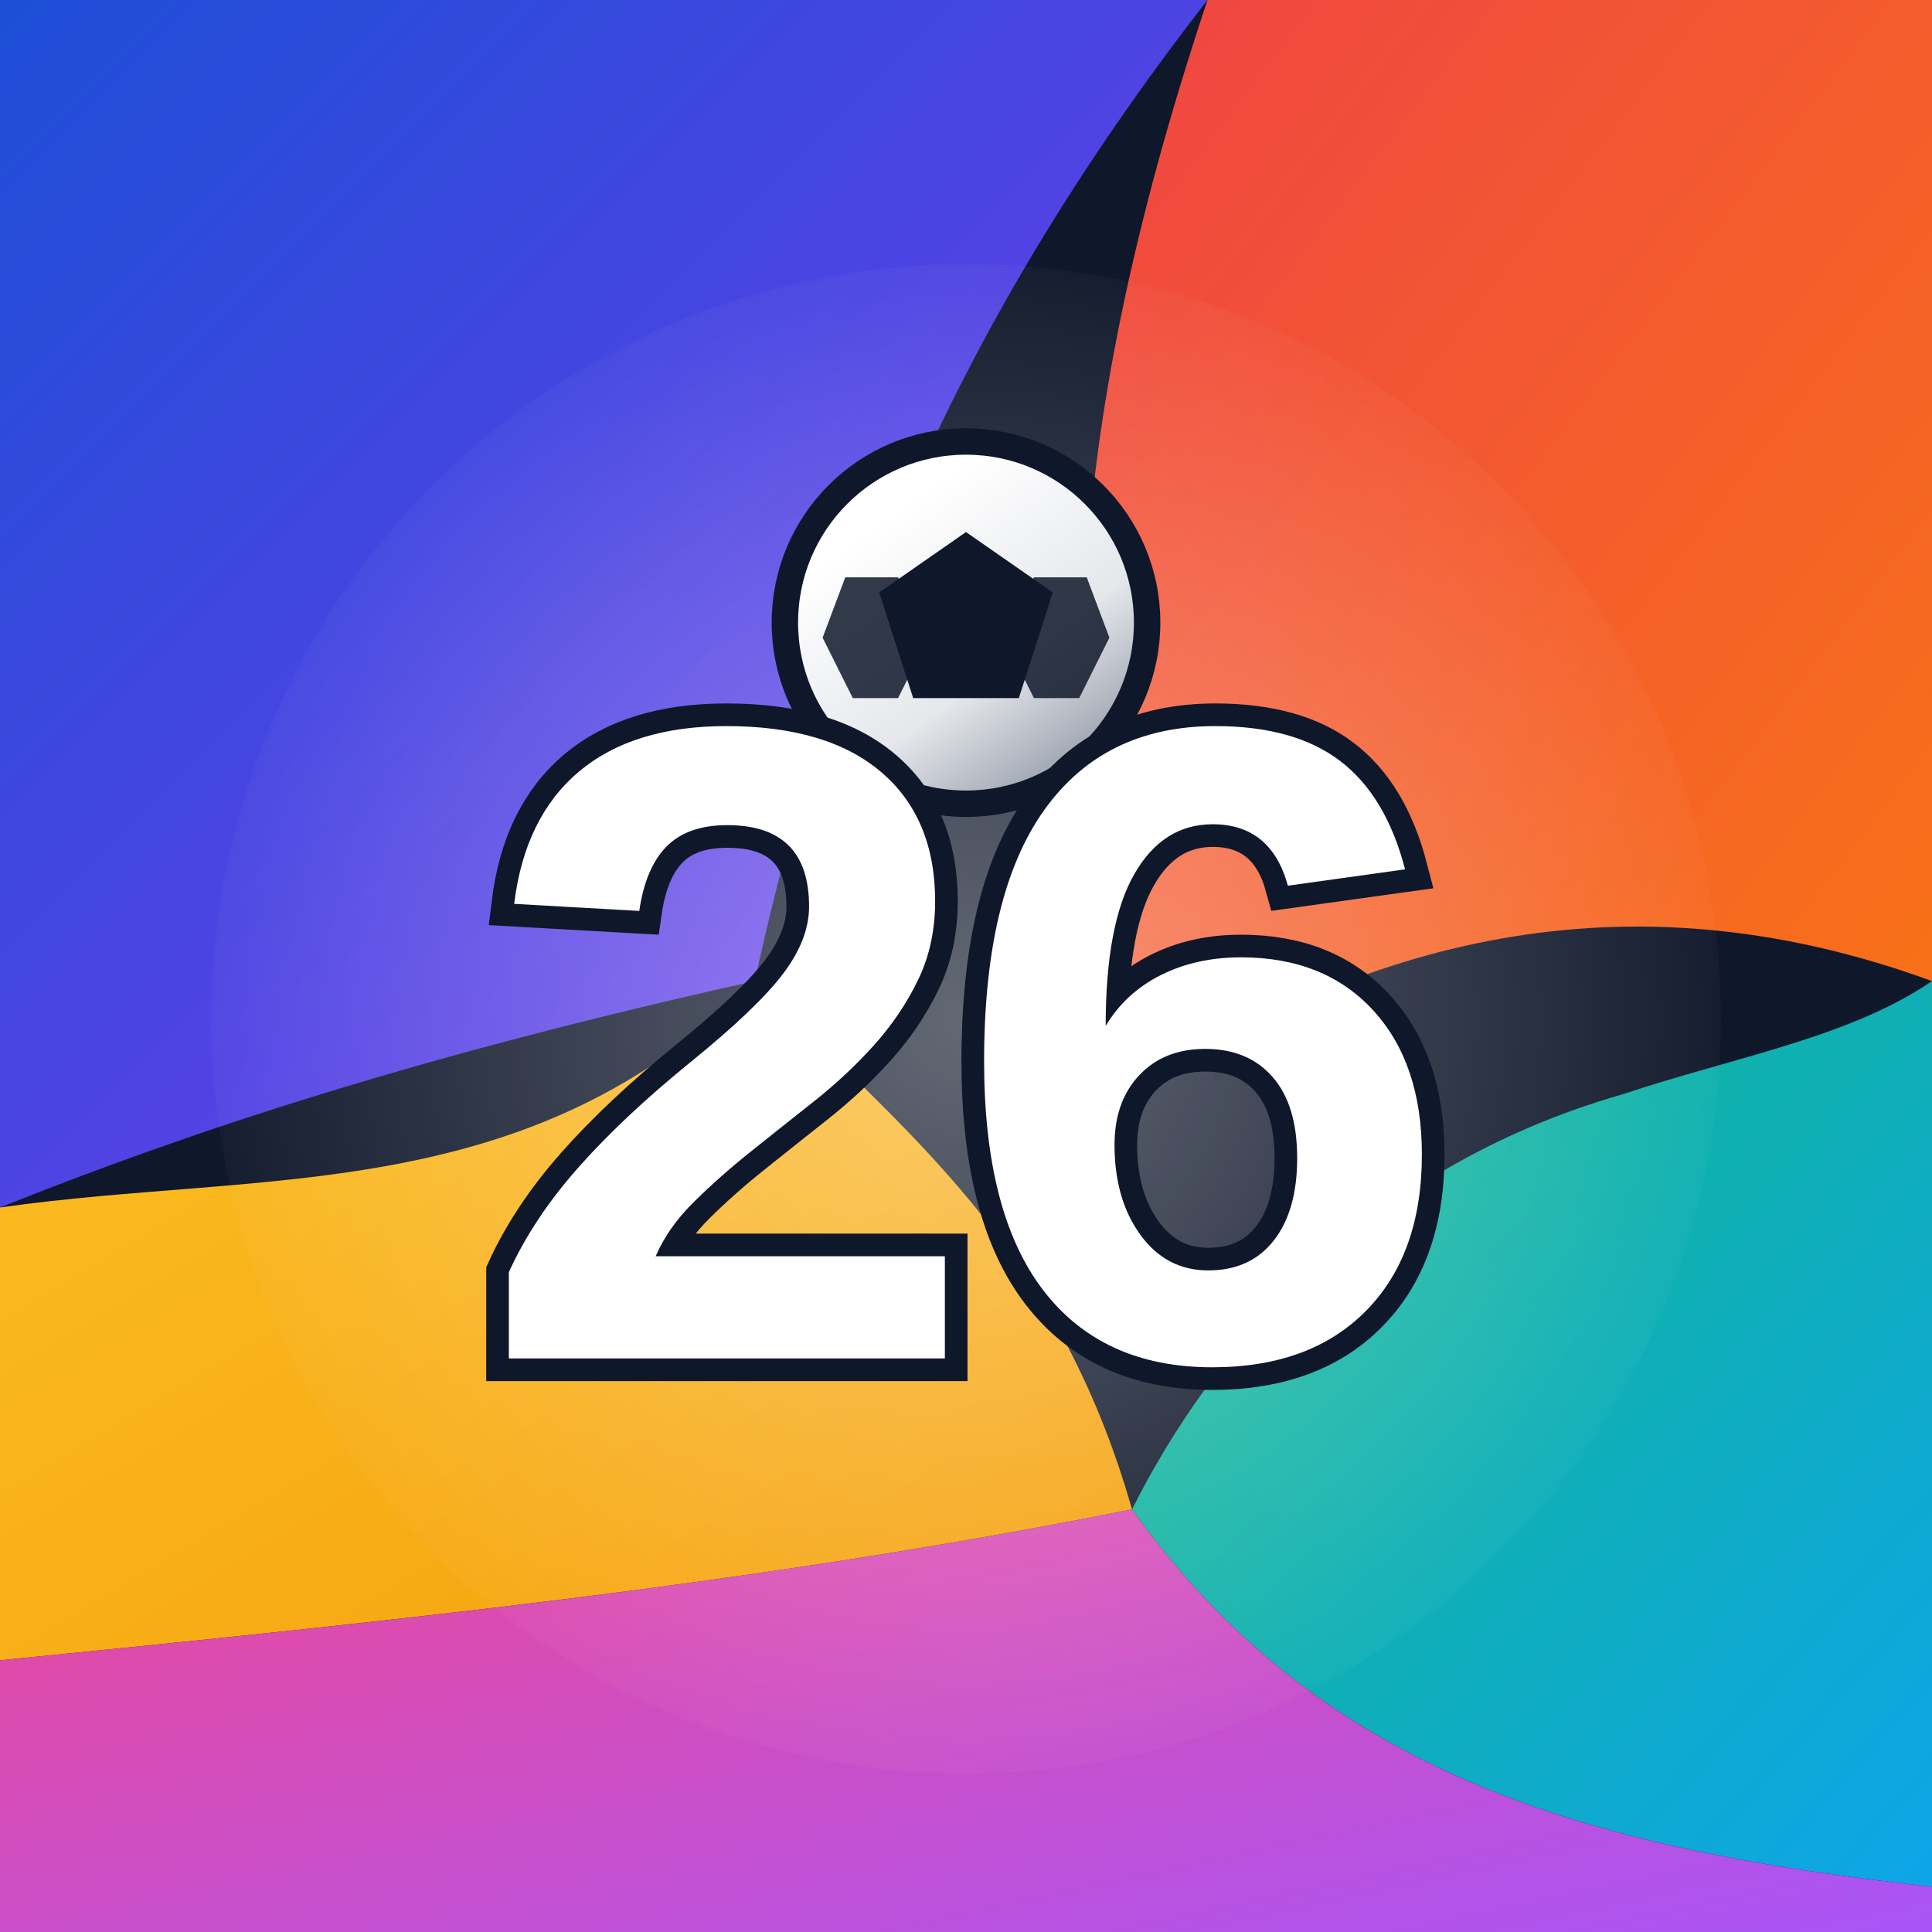
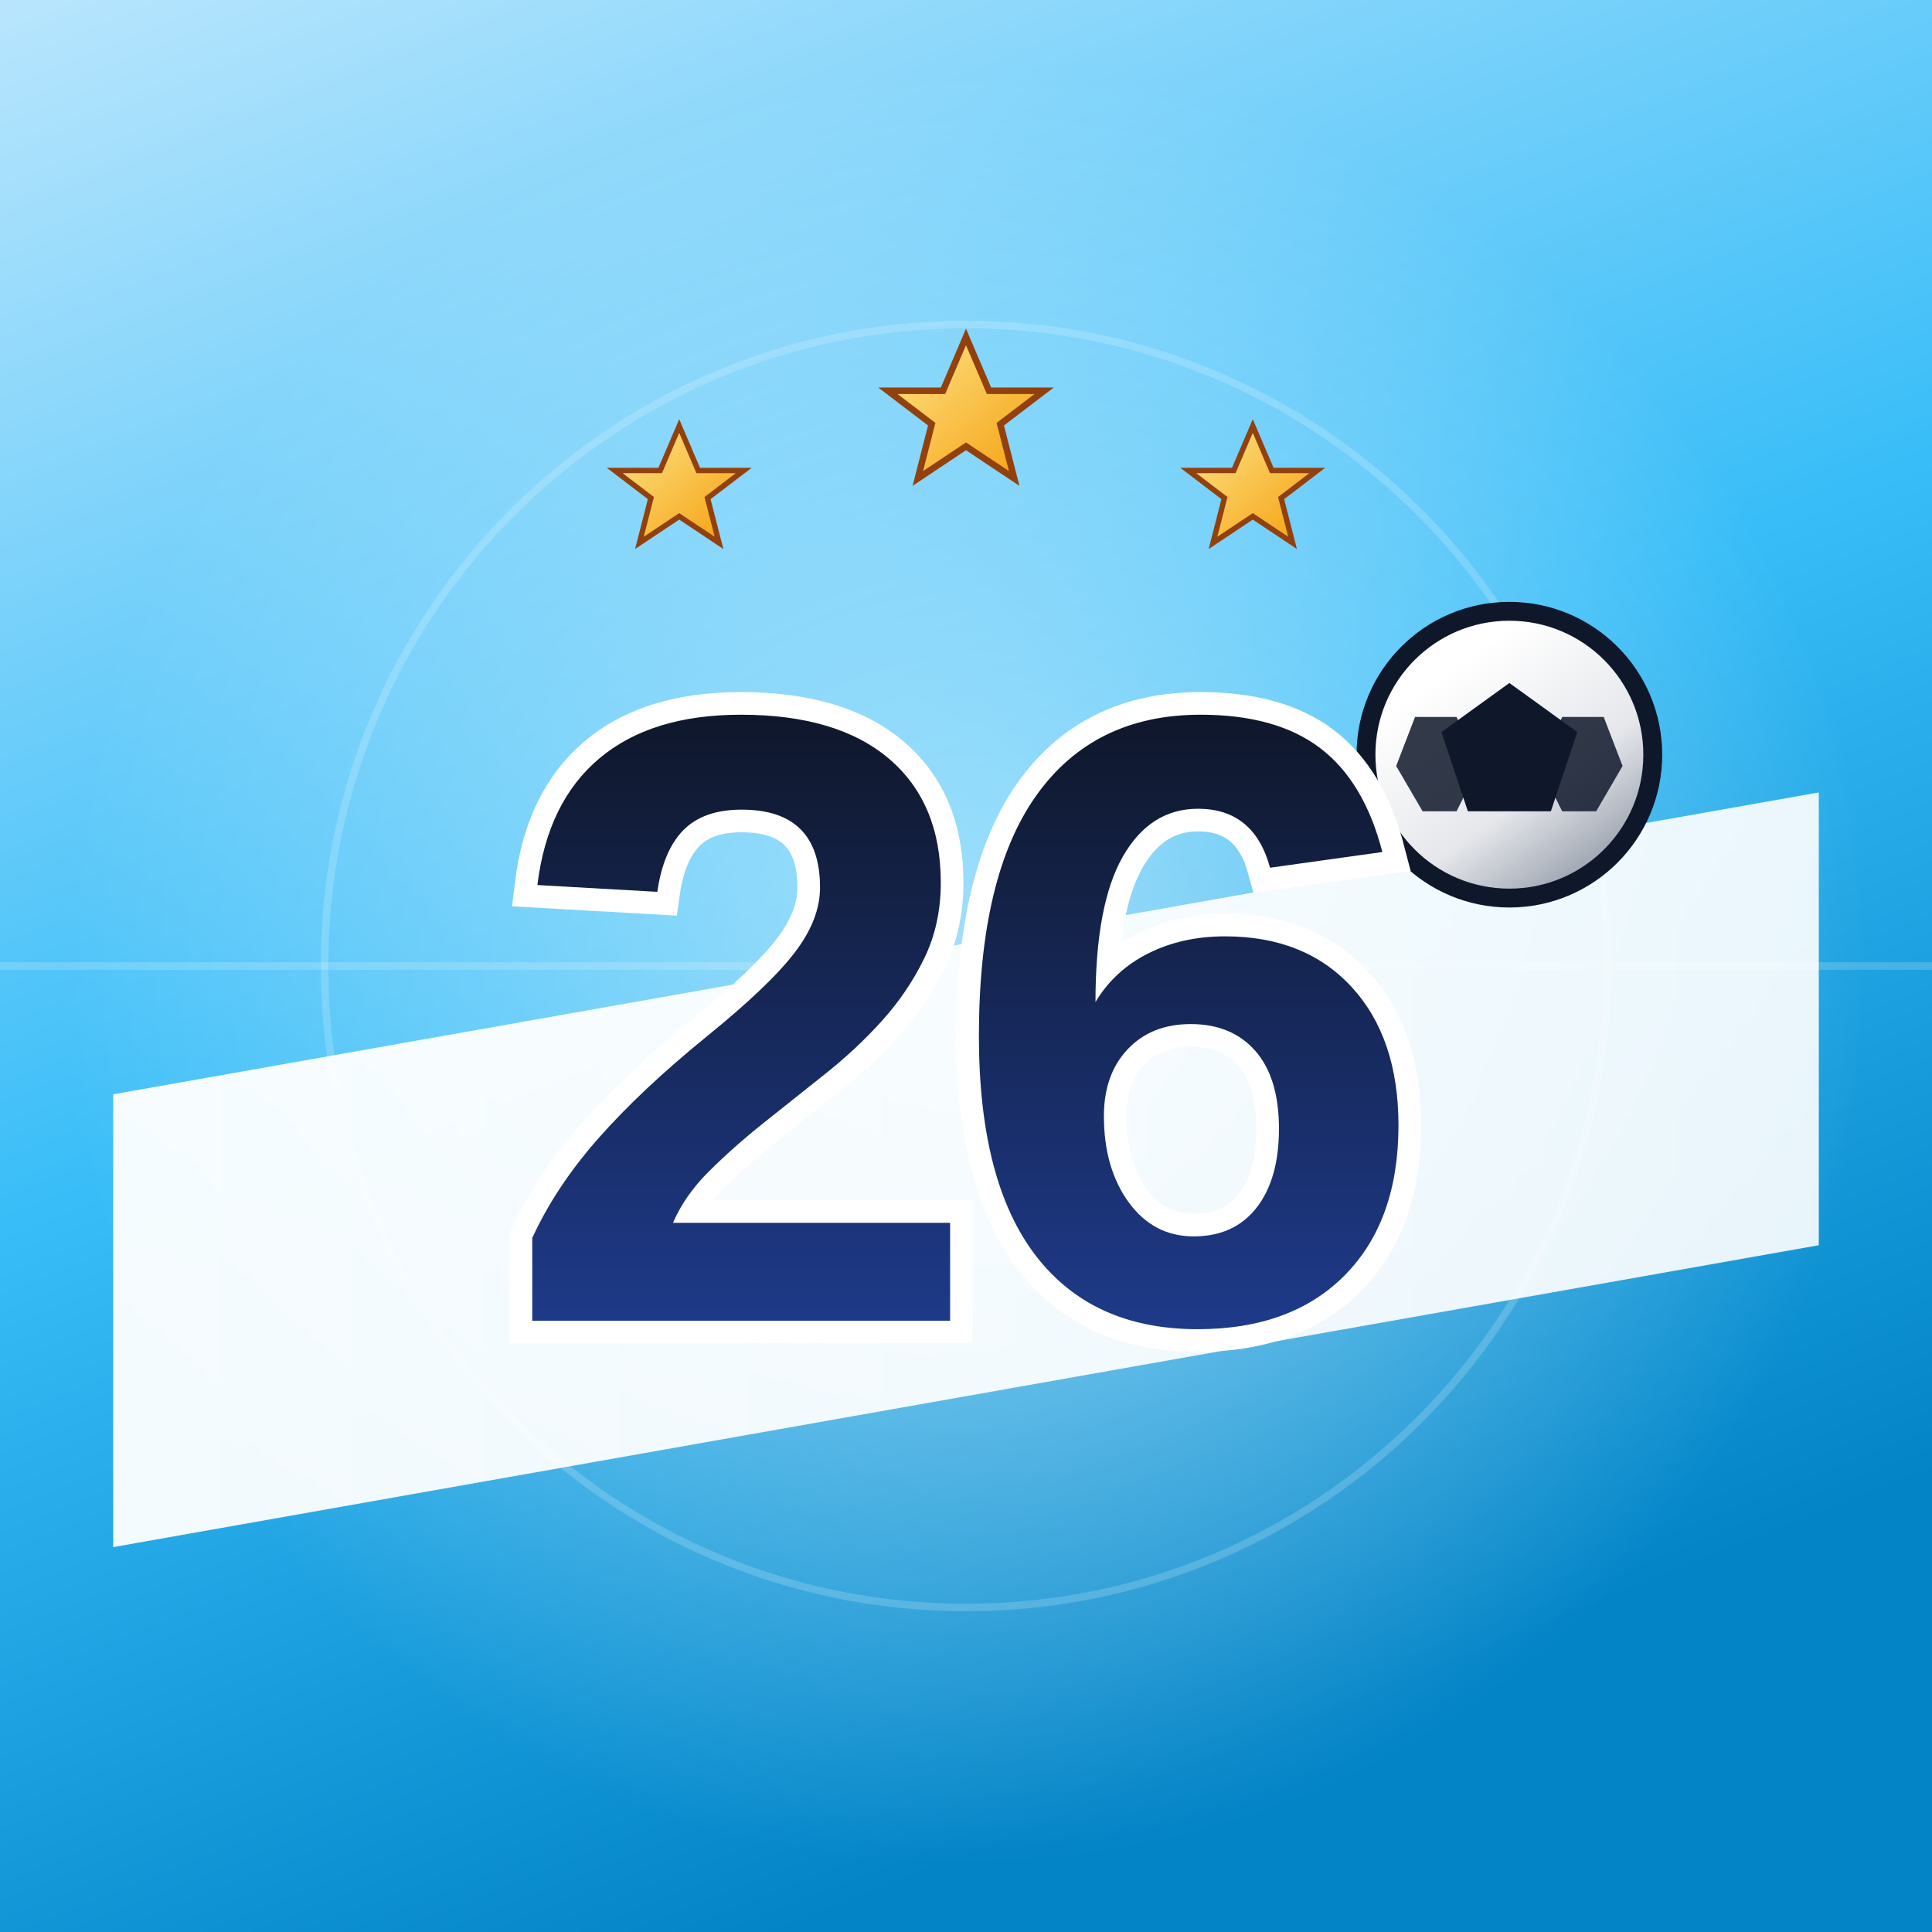
<svg xmlns="http://www.w3.org/2000/svg" viewBox="0 0 512 512" role="img" aria-label="Mi Álbum Mundial 2026">
  <defs>
-     <linearGradient id="bvM" x1="0" y1="0" x2="1" y2="1">
-       <stop offset="0%" stop-color="#1d4ed8" />
-       <stop offset="100%" stop-color="#7c3aed" />
+     <linearGradient id="skyM" x1="0" y1="0" x2="0.4" y2="1">
+       <stop offset="0%" stop-color="#bae6fd" />
+       <stop offset="55%" stop-color="#38bdf8" />
+       <stop offset="100%" stop-color="#0284c7" />
    </linearGradient>
-     <linearGradient id="roM" x1="0" y1="0" x2="1" y2="1">
-       <stop offset="0%" stop-color="#ef4444" />
-       <stop offset="100%" stop-color="#f97316" />
+     <linearGradient id="bandM" x1="0" y1="0" x2="1" y2="0">
+       <stop offset="0%" stop-color="#ffffff" stop-opacity="0.95" />
+       <stop offset="100%" stop-color="#ffffff" stop-opacity="0.9" />
    </linearGradient>
-     <linearGradient id="amM" x1="0" y1="0" x2="1" y2="1">
-       <stop offset="0%" stop-color="#fbbf24" />
+     <linearGradient id="goldM" x1="0" y1="0" x2="1" y2="1">
+       <stop offset="0%" stop-color="#fde68a" />
      <stop offset="100%" stop-color="#f59e0b" />
    </linearGradient>
-     <linearGradient id="emM" x1="0" y1="0" x2="1" y2="1">
-       <stop offset="0%" stop-color="#10b981" />
-       <stop offset="100%" stop-color="#0ea5e9" />
+     <linearGradient id="numShadeM" x1="0" y1="0" x2="0" y2="1">
+       <stop offset="0%" stop-color="#0f172a" />
+       <stop offset="100%" stop-color="#1e3a8a" />
    </linearGradient>
-     <linearGradient id="fpM" x1="0" y1="0" x2="1" y2="1">
-       <stop offset="0%" stop-color="#ec4899" />
-       <stop offset="100%" stop-color="#a855f7" />
-     </linearGradient>
-     <radialGradient id="glowM" cx="0.5" cy="0.5" r="0.55">
-       <stop offset="0%" stop-color="rgba(255,255,255,0.35)" />
-       <stop offset="100%" stop-color="rgba(255,255,255,0)" />
-     </radialGradient>
    <linearGradient id="ballM" x1="0.3" y1="0.2" x2="0.8" y2="0.9">
      <stop offset="0%" stop-color="#ffffff" />
      <stop offset="60%" stop-color="#e5e7eb" />
      <stop offset="100%" stop-color="#9ca3af" />
    </linearGradient>
+     <radialGradient id="glowM" cx="0.5" cy="0.5" r="0.5">
+       <stop offset="0%" stop-color="rgba(255,255,255,0.55)" />
+       <stop offset="100%" stop-color="rgba(255,255,255,0)" />
+     </radialGradient>
  </defs>
-   <rect width="512" height="512" fill="#0f172a" />
-   <path d="M 0,0 L 320,0 C 250,90 220,170 200,260 C 110,280 50,300 0,320 Z" fill="url(#bvM)" />
-   <path d="M 320,0 L 512,0 L 512,260 C 430,230 360,250 300,290 C 280,200 280,120 320,0 Z" fill="url(#roM)" />
-   <path d="M 0,320 C 70,310 140,320 200,260 C 240,300 280,330 300,400 C 200,420 100,430 0,440 Z" fill="url(#amM)" />
-   <path d="M 512,260 L 512,500 C 420,490 350,470 300,400 C 320,360 360,310 430,290 C 460,280 490,275 512,260 Z" fill="url(#emM)" />
-   <path d="M 0,440 L 0,512 L 512,512 L 512,500 C 420,490 350,470 300,400 C 200,420 100,430 0,440 Z" fill="url(#fpM)" />
-   <circle cx="256" cy="270" r="200" fill="url(#glowM)" />
-   <g transform="translate(256 165)">
-     <circle r="48" fill="url(#ballM)" stroke="#0f172a" stroke-width="7" />
-     <polygon points="0,-24 23,-8 14,20 -14,20 -23,-8" fill="#0f172a" />
-     <polygon points="-32,-12 -38,4 -30,20 -18,20 -10,4 -18,-12" fill="#0f172a" opacity="0.85" />
-     <polygon points="32,-12 38,4 30,20 18,20 10,4 18,-12" fill="#0f172a" opacity="0.85" />
+   <rect width="512" height="512" fill="url(#skyM)" />
+   <g stroke="rgba(255,255,255,0.18)" stroke-width="2" fill="none">
+     <circle cx="256" cy="256" r="170" />
+     <line x1="0" y1="256" x2="512" y2="256" />
  </g>
-   <g transform="translate(256 360)">
-     <text text-anchor="middle" font-family="'Arial Black','Helvetica Neue',Arial,sans-serif" font-weight="900" font-size="240" fill="#ffffff" stroke="#0f172a" stroke-width="12" paint-order="stroke fill" style="letter-spacing:-8px">26</text>
+   <circle cx="256" cy="256" r="240" fill="url(#glowM)" />
+   <path d="M 30,290 L 482,210 L 482,330 L 30,410 Z" fill="url(#bandM)" />
+   <g fill="url(#goldM)" stroke="#92400e" stroke-width="1.5">
+     <polygon transform="translate(180 130) scale(0.95)" points="0,-18 5.3,-5.6 18,-5.6 7.9,2.1 11.1,14.6 0,7.2 -11.1,14.6 -7.9,2.1 -18,-5.6 -5.3,-5.6" />
+     <polygon transform="translate(256 110) scale(1.15)" points="0,-18 5.3,-5.6 18,-5.6 7.9,2.1 11.1,14.6 0,7.2 -11.1,14.6 -7.9,2.1 -18,-5.6 -5.3,-5.6" />
+     <polygon transform="translate(332 130) scale(0.95)" points="0,-18 5.3,-5.6 18,-5.6 7.9,2.1 11.1,14.6 0,7.2 -11.1,14.6 -7.9,2.1 -18,-5.6 -5.3,-5.6" />
+   </g>
+   <g transform="translate(400 200)">
+     <circle r="38" fill="url(#ballM)" stroke="#0f172a" stroke-width="5" />
+     <polygon points="0,-19 18,-6 11,15 -11,15 -18,-6" fill="#0f172a" />
+     <polygon points="-25,-10 -30,3 -23,15 -14,15 -8,3 -14,-10" fill="#0f172a" opacity="0.85" />
+     <polygon points="25,-10 30,3 23,15 14,15 8,3 14,-10" fill="#0f172a" opacity="0.85" />
+   </g>
+   <g transform="translate(256 350)">
+     <text text-anchor="middle" font-family="'Helvetica Neue','Arial Black',Arial,sans-serif" font-weight="900" font-size="230" fill="url(#numShadeM)" stroke="#ffffff" stroke-width="12" paint-order="stroke fill" style="letter-spacing:-10px">26</text>
  </g>
</svg>
